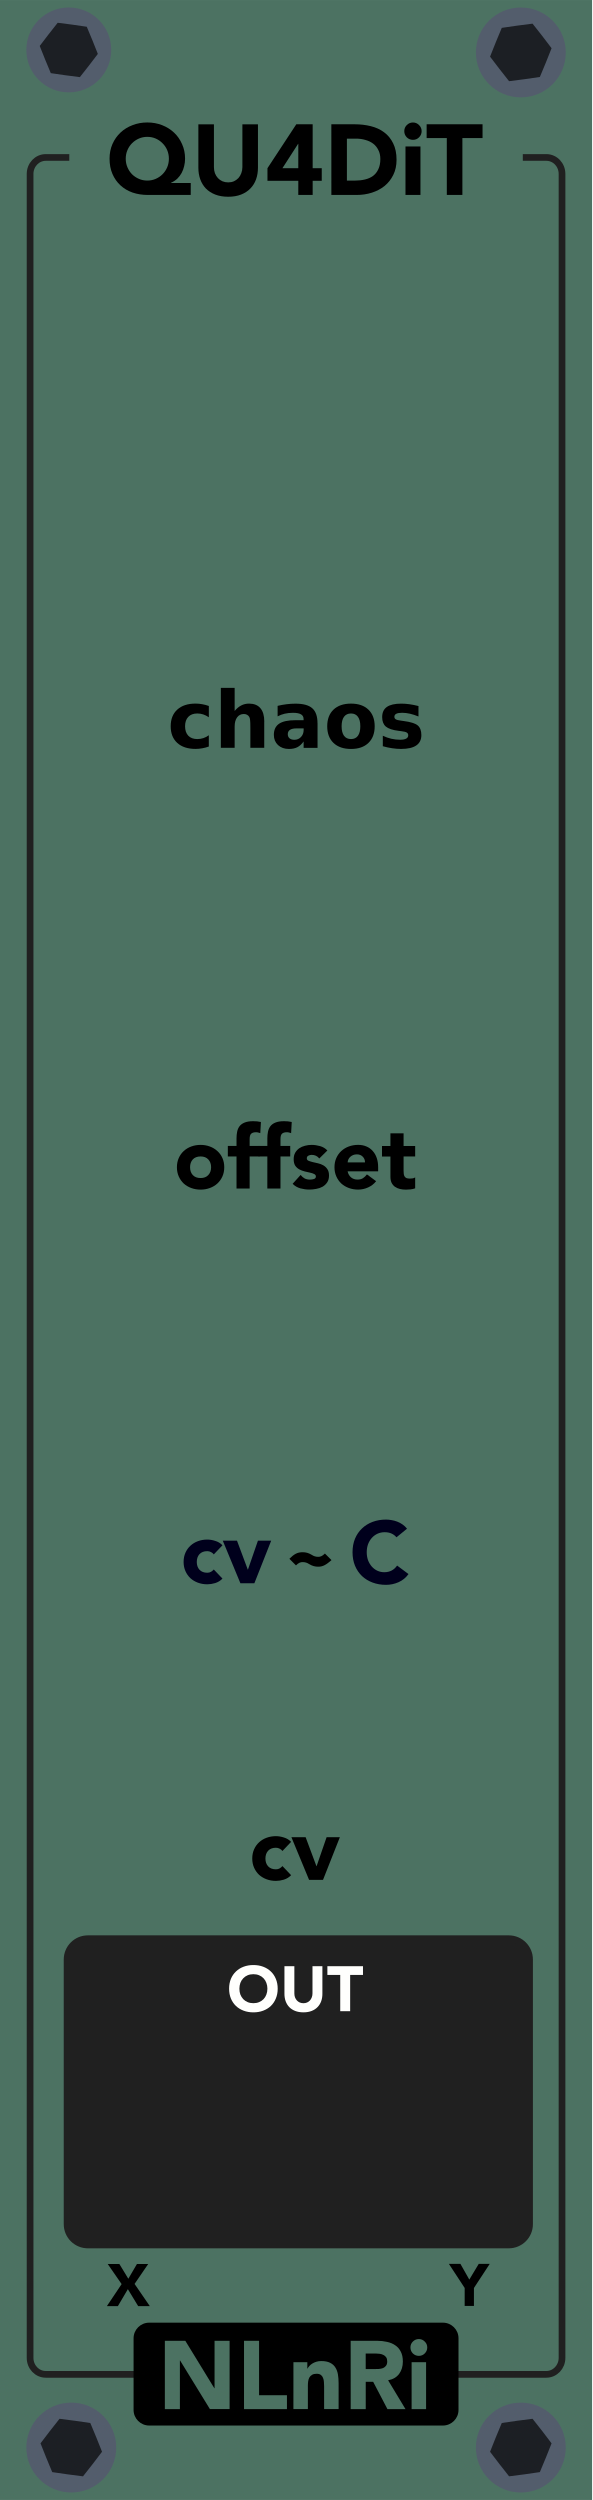
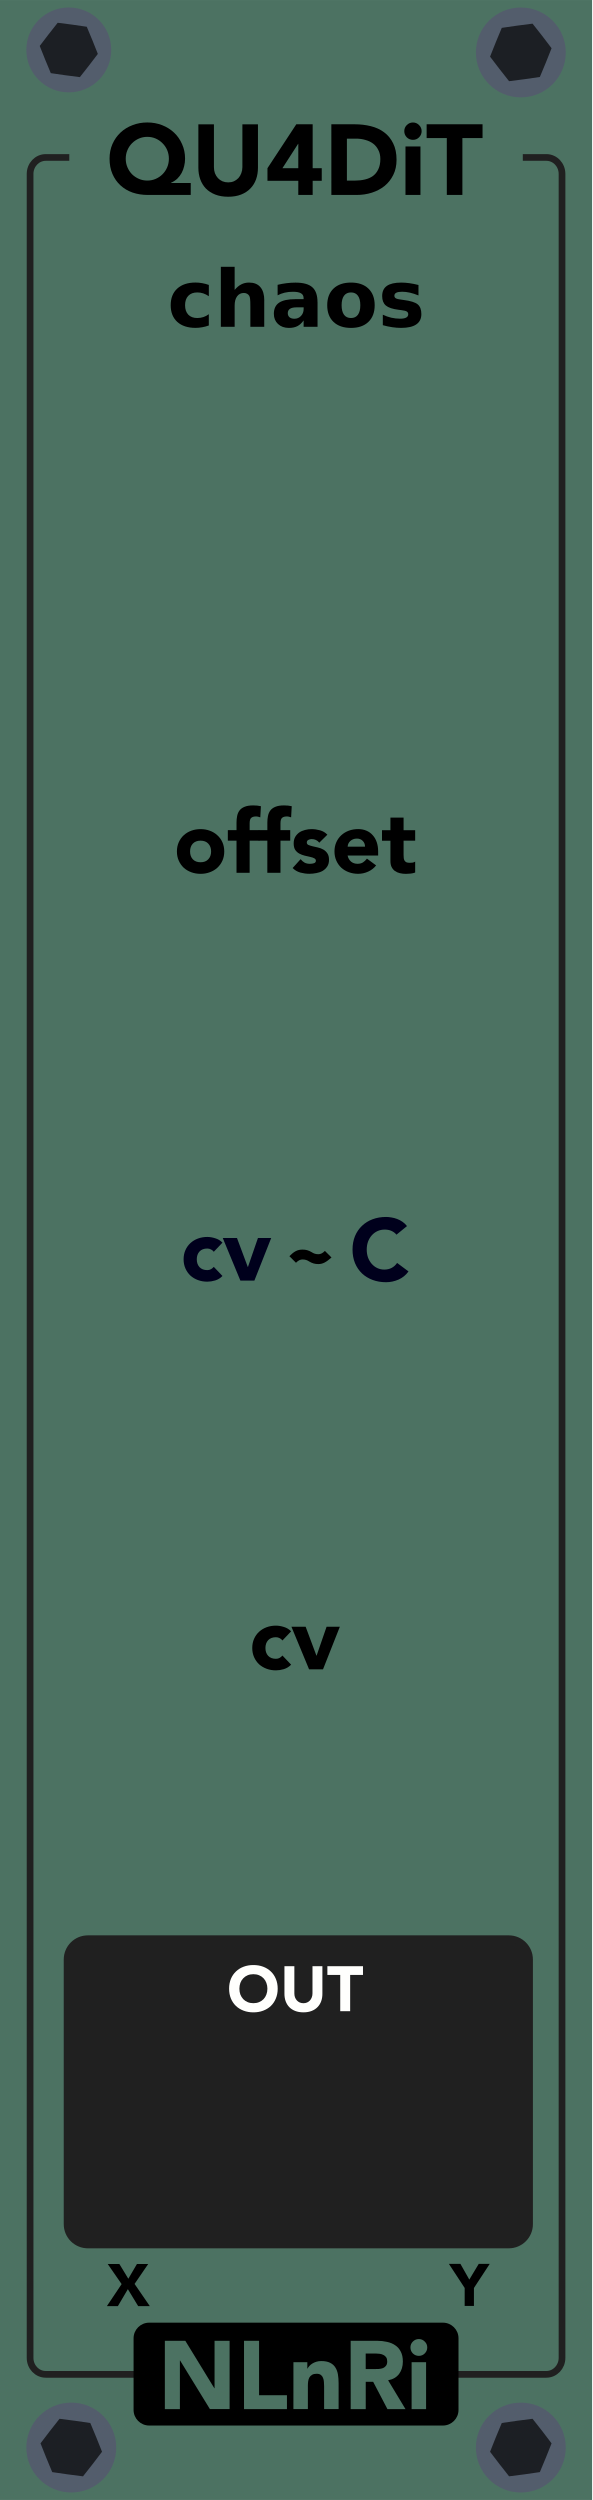
<svg xmlns="http://www.w3.org/2000/svg" width="90" height="380" viewBox="0 0 23.813 100.542" version="1.1" id="svg8">
  <defs id="defs2">
    <clipPath clipPathUnits="userSpaceOnUse" id="clipPath4669">
      <g id="use4671">
        <g id="g960" style="font-style:normal;font-weight:normal;font-size:5.644px;line-height:1.25;font-family:sans-serif;letter-spacing:0px;word-spacing:0px;fill:#000000;fill-opacity:1;stroke:none;stroke-width:0.141" transform="scale(0.9853819,1.014835)" aria-label="QU4DiT">
          <path id="path948" style="stroke-width:0.141" d="m 5.505,207.056 q -0.165,0.041 -0.328,0.058 -0.16,0.019 -0.328,0.019 -0.48,0 -0.772,-0.265 -0.289,-0.262 -0.314,-0.752 -0.066,0.011 -0.13,0.014 -0.061,0.006 -0.118,0.006 -0.433,0 -0.788,-0.143 -0.353,-0.143 -0.601,-0.416 -0.248,-0.273 -0.383,-0.67 -0.132,-0.397 -0.132,-0.907 0,-0.502 0.132,-0.898 0.132,-0.4 0.386,-0.683 0.243,-0.27 0.601,-0.413 0.361,-0.143 0.785,-0.143 0.441,0 0.791,0.146 0.353,0.143 0.598,0.411 0.251,0.276 0.383,0.675 0.135,0.4 0.135,0.907 0,0.752 -0.309,1.268 -0.306,0.515 -0.824,0.722 0.011,0.314 0.149,0.488 0.138,0.174 0.502,0.174 0.113,0 0.267,-0.036 0.157,-0.033 0.223,-0.061 h 0.074 z m -0.65,-3.056 q 0,-0.799 -0.358,-1.232 -0.358,-0.435 -0.978,-0.435 -0.626,0 -0.984,0.435 -0.355,0.433 -0.355,1.232 0,0.807 0.364,1.237 0.364,0.427 0.976,0.427 0.612,0 0.973,-0.427 0.364,-0.43 0.364,-1.237 z" />
          <path id="path950" style="stroke-width:0.141" d="m 9.377,204.403 q 0,0.446 -0.099,0.78 -0.096,0.331 -0.32,0.551 -0.212,0.209 -0.496,0.306 -0.284,0.097 -0.661,0.097 -0.386,0 -0.672,-0.102 -0.287,-0.102 -0.482,-0.3 -0.223,-0.226 -0.322,-0.546 -0.096,-0.32 -0.096,-0.785 v -2.455 H 6.773 v 2.483 q 0,0.333 0.044,0.526 0.047,0.193 0.154,0.35 0.121,0.179 0.328,0.27 0.209,0.091 0.502,0.091 0.295,0 0.502,-0.088 0.207,-0.091 0.331,-0.273 0.107,-0.157 0.152,-0.358 0.047,-0.204 0.047,-0.504 v -2.497 h 0.546 z" />
          <path id="path952" style="stroke-width:0.141" d="m 13.185,204.896 h -0.609 v 1.155 h -0.529 v -1.155 h -1.965 v -0.634 l 1.987,-2.315 h 0.507 v 2.508 h 0.609 z m -1.138,-0.441 v -1.852 l -1.59,1.852 z" />
          <path id="path954" style="stroke-width:0.141" d="m 17.482,204.003 q 0,0.559 -0.245,1.014 -0.243,0.455 -0.648,0.705 -0.281,0.174 -0.628,0.251 -0.344,0.077 -0.909,0.077 h -1.036 v -4.103 h 1.025 q 0.601,0 0.953,0.088 0.355,0.085 0.601,0.237 0.419,0.262 0.653,0.697 0.234,0.435 0.234,1.033 z m -0.57,-0.008 q 0,-0.482 -0.168,-0.813 -0.168,-0.331 -0.502,-0.521 -0.243,-0.138 -0.515,-0.19 -0.273,-0.055 -0.653,-0.055 h -0.513 v 3.166 h 0.513 q 0.394,0 0.686,-0.058 0.295,-0.058 0.54,-0.215 0.306,-0.196 0.457,-0.515 0.154,-0.32 0.154,-0.799 z" />
          <path id="path956" style="stroke-width:0.141" d="m 18.884,202.457 h -0.584 v -0.537 h 0.584 z m -0.033,3.594 h -0.518 v -3.078 h 0.518 z" />
          <path id="path958" style="stroke-width:0.141" d="M 22.85,202.432 H 21.384 v 3.618 h -0.546 v -3.618 h -1.466 v -0.485 h 3.478 z" />
        </g>
      </g>
    </clipPath>
  </defs>
  <g id="layer1" transform="translate(0,-196.4583)">
    <path style="opacity:1;vector-effect:none;fill:#4c7262;fill-opacity:1;fill-rule:evenodd;stroke:none;stroke-width:0.486;stroke-linecap:butt;stroke-linejoin:round;stroke-miterlimit:4;stroke-dasharray:none;stroke-dashoffset:0;stroke-opacity:1;paint-order:normal" d="M 0,196.458 H 23.812 V 297 H 0 Z" id="rect817" />
    <g aria-label="QU4DiT" style="font-style:normal;font-variant:normal;font-weight:800;font-stretch:normal;font-size:4.233px;line-height:1.25;font-family:Avenir;-inkscape-font-specification:'Avenir, Ultra-Bold';font-variant-ligatures:normal;font-variant-caps:normal;font-variant-numeric:normal;font-feature-settings:normal;text-align:start;letter-spacing:0px;word-spacing:0px;writing-mode:lr-tb;text-anchor:start;fill:#000000;fill-opacity:1;stroke:none;stroke-width:0.265" id="text956" transform="matrix(0.948391,0,0,0.948391,0.6144702,13.5585)">
      <path d="M 7.44,201.119 H 5.624 q -0.351,0 -0.652,-0.102 -0.296,-0.106 -0.512,-0.305 -0.216,-0.199 -0.339,-0.483 -0.123,-0.284 -0.123,-0.648 0,-0.339 0.123,-0.622 0.127,-0.284 0.343,-0.487 0.216,-0.203 0.508,-0.313 0.292,-0.114 0.627,-0.114 0.334,0 0.627,0.114 0.292,0.114 0.508,0.318 0.216,0.203 0.339,0.487 0.127,0.279 0.127,0.618 0,0.161 -0.038,0.313 -0.034,0.152 -0.106,0.288 -0.072,0.135 -0.186,0.246 -0.114,0.106 -0.267,0.174 v 0.008 h 0.838 z m -2.756,-1.537 q 0,0.195 0.072,0.364 0.072,0.169 0.195,0.296 0.127,0.123 0.292,0.195 0.165,0.072 0.356,0.072 0.191,0 0.356,-0.072 0.165,-0.072 0.288,-0.195 0.127,-0.127 0.199,-0.296 0.072,-0.169 0.072,-0.364 0,-0.195 -0.072,-0.364 -0.072,-0.169 -0.199,-0.292 -0.123,-0.127 -0.288,-0.199 -0.165,-0.072 -0.356,-0.072 -0.191,0 -0.356,0.072 -0.165,0.072 -0.292,0.199 -0.123,0.123 -0.195,0.292 -0.072,0.169 -0.072,0.364 z" style="font-style:normal;font-variant:normal;font-weight:800;font-stretch:normal;font-size:4.233px;font-family:Avenir;-inkscape-font-specification:'Avenir, Ultra-Bold';font-variant-ligatures:normal;font-variant-caps:normal;font-variant-numeric:normal;font-feature-settings:normal;text-align:start;writing-mode:lr-tb;text-anchor:start;fill:#000000;fill-opacity:1;stroke-width:0.265" id="path1113" />
      <path d="m 10.291,199.964 q 0,0.267 -0.08,0.491 -0.08,0.224 -0.241,0.389 -0.157,0.165 -0.394,0.258 -0.237,0.093 -0.546,0.093 -0.313,0 -0.55,-0.093 Q 8.242,201.009 8.081,200.844 7.925,200.679 7.844,200.455 7.764,200.23 7.764,199.964 v -1.841 h 0.66 v 1.816 q 0,0.14 0.042,0.258 0.047,0.119 0.127,0.207 0.08,0.085 0.191,0.135 0.114,0.047 0.246,0.047 0.131,0 0.241,-0.047 0.11,-0.051 0.19,-0.135 0.08,-0.089 0.123,-0.207 0.047,-0.119 0.047,-0.258 v -1.816 h 0.66 z" style="font-style:normal;font-variant:normal;font-weight:800;font-stretch:normal;font-size:4.233px;font-family:Avenir;-inkscape-font-specification:'Avenir, Ultra-Bold';font-variant-ligatures:normal;font-variant-caps:normal;font-variant-numeric:normal;font-feature-settings:normal;text-align:start;writing-mode:lr-tb;text-anchor:start;fill:#000000;fill-opacity:1;stroke-width:0.265" id="path1115" />
      <path d="m 12.002,200.518 h -1.308 v -0.533 l 1.223,-1.863 h 0.694 v 1.863 h 0.385 v 0.533 h -0.385 v 0.601 h -0.61 z m 0,-1.566 h -0.009 l -0.665,1.033 h 0.673 z" style="font-style:normal;font-variant:normal;font-weight:800;font-stretch:normal;font-size:4.233px;font-family:Avenir;-inkscape-font-specification:'Avenir, Ultra-Bold';font-variant-ligatures:normal;font-variant-caps:normal;font-variant-numeric:normal;font-feature-settings:normal;text-align:start;writing-mode:lr-tb;text-anchor:start;fill:#000000;fill-opacity:1;stroke-width:0.265" id="path1117" />
      <path d="m 13.403,198.122 h 0.991 q 0.36,0 0.682,0.08 0.326,0.08 0.567,0.262 0.241,0.178 0.381,0.466 0.144,0.288 0.144,0.699 0,0.364 -0.14,0.643 -0.135,0.275 -0.368,0.466 -0.233,0.186 -0.538,0.284 -0.305,0.097 -0.639,0.097 h -1.079 z m 0.66,2.388 h 0.343 q 0.229,0 0.423,-0.047 0.199,-0.047 0.343,-0.152 0.144,-0.11 0.224,-0.284 0.085,-0.178 0.085,-0.432 0,-0.22 -0.085,-0.381 -0.08,-0.165 -0.22,-0.271 -0.14,-0.106 -0.33,-0.157 -0.186,-0.055 -0.394,-0.055 h -0.389 z" style="font-style:normal;font-variant:normal;font-weight:800;font-stretch:normal;font-size:4.233px;font-family:Avenir;-inkscape-font-specification:'Avenir, Ultra-Bold';font-variant-ligatures:normal;font-variant-caps:normal;font-variant-numeric:normal;font-feature-settings:normal;text-align:start;writing-mode:lr-tb;text-anchor:start;fill:#000000;fill-opacity:1;stroke-width:0.265" id="path1119" />
      <path d="m 16.547,199.062 h 0.635 v 2.057 h -0.635 z m -0.051,-0.648 q 0,-0.152 0.106,-0.258 0.11,-0.11 0.262,-0.11 0.152,0 0.258,0.11 0.11,0.106 0.11,0.258 0,0.152 -0.11,0.262 -0.106,0.106 -0.258,0.106 -0.152,0 -0.262,-0.106 -0.106,-0.11 -0.106,-0.262 z" style="font-style:normal;font-variant:normal;font-weight:800;font-stretch:normal;font-size:4.233px;font-family:Avenir;-inkscape-font-specification:'Avenir, Ultra-Bold';font-variant-ligatures:normal;font-variant-caps:normal;font-variant-numeric:normal;font-feature-settings:normal;text-align:start;writing-mode:lr-tb;text-anchor:start;fill:#000000;fill-opacity:1;stroke-width:0.265" id="path1121" />
      <path d="m 18.299,198.706 h -0.855 v -0.584 h 2.371 v 0.584 h -0.855 v 2.413 h -0.66 z" style="font-style:normal;font-variant:normal;font-weight:800;font-stretch:normal;font-size:4.233px;font-family:Avenir;-inkscape-font-specification:'Avenir, Ultra-Bold';font-variant-ligatures:normal;font-variant-caps:normal;font-variant-numeric:normal;font-feature-settings:normal;text-align:start;writing-mode:lr-tb;text-anchor:start;fill:#000000;fill-opacity:1;stroke-width:0.265" id="path1123" />
    </g>
-     <g transform="translate(3.8265842e-8,-1.2097583e-6)" aria-label="offset" style="font-style:normal;font-variant:normal;font-weight:800;font-stretch:normal;font-size:3.528px;line-height:1.25;font-family:Avenir;-inkscape-font-specification:'Avenir, Ultra-Bold';font-variant-ligatures:normal;font-variant-caps:normal;font-variant-numeric:normal;font-feature-settings:normal;text-align:center;letter-spacing:0px;word-spacing:0px;writing-mode:lr-tb;text-anchor:middle;fill:#000000;fill-opacity:1;stroke:none;stroke-width:0.265" id="text956-1">
+     <g transform="translate(3.8265842e-8,-12.7)" aria-label="offset" style="font-style:normal;font-variant:normal;font-weight:800;font-stretch:normal;font-size:3.528px;line-height:1.25;font-family:Avenir;-inkscape-font-specification:'Avenir, Ultra-Bold';font-variant-ligatures:normal;font-variant-caps:normal;font-variant-numeric:normal;font-feature-settings:normal;text-align:center;letter-spacing:0px;word-spacing:0px;writing-mode:lr-tb;text-anchor:middle;fill:#000000;fill-opacity:1;stroke:none;stroke-width:0.265" id="text956-1">
      <path d="m 7.115,243.401 q 0,-0.205 0.074,-0.37 0.074,-0.166 0.201,-0.282 0.131,-0.12 0.303,-0.183 0.176,-0.064 0.374,-0.064 0.198,0 0.37,0.064 0.176,0.064 0.303,0.183 0.131,0.116 0.205,0.282 0.074,0.166 0.074,0.37 0,0.205 -0.074,0.37 -0.074,0.166 -0.205,0.286 -0.127,0.116 -0.303,0.18 -0.173,0.064 -0.37,0.064 -0.198,0 -0.374,-0.064 -0.173,-0.064 -0.303,-0.18 -0.127,-0.12 -0.201,-0.286 -0.074,-0.166 -0.074,-0.37 z m 0.529,0 q 0,0.194 0.109,0.314 0.113,0.12 0.314,0.12 0.201,0 0.31,-0.12 0.113,-0.12 0.113,-0.314 0,-0.194 -0.113,-0.314 -0.109,-0.12 -0.31,-0.12 -0.201,0 -0.314,0.12 -0.109,0.12 -0.109,0.314 z" style="fill:#000000;fill-opacity:1" id="path1129" />
      <path d="m 9.512,242.967 h -0.349 v -0.423 h 0.349 v -0.303 q 0,-0.141 0.025,-0.265 0.025,-0.127 0.095,-0.222 0.071,-0.095 0.201,-0.148 0.134,-0.057 0.349,-0.057 0.081,0 0.159,0.007 0.078,0.007 0.152,0.025 l -0.025,0.448 q -0.046,-0.018 -0.085,-0.025 -0.039,-0.011 -0.088,-0.011 -0.127,0 -0.191,0.057 -0.064,0.053 -0.064,0.222 v 0.272 h 0.392 v 0.423 h -0.392 v 1.291 H 9.512 Z" style="fill:#000000;fill-opacity:1" id="path1131" />
      <path d="m 10.752,242.967 h -0.349 v -0.423 h 0.349 v -0.303 q 0,-0.141 0.025,-0.265 0.025,-0.127 0.095,-0.222 0.071,-0.095 0.201,-0.148 0.134,-0.057 0.349,-0.057 0.081,0 0.159,0.007 0.078,0.007 0.152,0.025 l -0.025,0.448 q -0.046,-0.018 -0.085,-0.025 -0.039,-0.011 -0.088,-0.011 -0.127,0 -0.191,0.057 -0.064,0.053 -0.064,0.222 v 0.272 h 0.392 v 0.423 h -0.392 v 1.291 h -0.529 z" style="fill:#000000;fill-opacity:1" id="path1133" />
      <path d="m 12.841,243.048 q -0.116,-0.145 -0.307,-0.145 -0.067,0 -0.131,0.032 -0.064,0.032 -0.064,0.109 0,0.064 0.064,0.095 0.067,0.028 0.166,0.053 0.102,0.021 0.215,0.049 0.116,0.025 0.215,0.081 0.102,0.057 0.166,0.155 0.067,0.095 0.067,0.258 0,0.166 -0.074,0.275 -0.071,0.106 -0.183,0.173 -0.113,0.064 -0.254,0.088 -0.141,0.028 -0.279,0.028 -0.18,0 -0.363,-0.049 -0.183,-0.053 -0.31,-0.183 l 0.321,-0.356 q 0.074,0.092 0.162,0.141 0.092,0.046 0.212,0.046 0.092,0 0.166,-0.025 0.074,-0.028 0.074,-0.099 0,-0.067 -0.067,-0.099 -0.064,-0.035 -0.166,-0.056 -0.099,-0.025 -0.215,-0.049 -0.113,-0.028 -0.215,-0.081 -0.099,-0.053 -0.166,-0.148 -0.064,-0.099 -0.064,-0.261 0,-0.152 0.06,-0.261 0.064,-0.109 0.162,-0.18 0.102,-0.07 0.233,-0.102 0.131,-0.035 0.265,-0.035 0.169,0 0.342,0.049 0.173,0.049 0.293,0.176 z" style="fill:#000000;fill-opacity:1" id="path1135" />
      <path d="m 15.127,243.962 q -0.127,0.162 -0.321,0.25 -0.194,0.088 -0.402,0.088 -0.198,0 -0.374,-0.064 -0.173,-0.064 -0.303,-0.18 -0.127,-0.12 -0.201,-0.286 -0.074,-0.166 -0.074,-0.37 0,-0.205 0.074,-0.37 0.074,-0.166 0.201,-0.282 0.131,-0.12 0.303,-0.183 0.176,-0.064 0.374,-0.064 0.183,0 0.332,0.064 0.152,0.064 0.254,0.183 0.106,0.116 0.162,0.282 0.056,0.166 0.056,0.37 v 0.166 h -1.228 q 0.032,0.152 0.138,0.243 0.106,0.088 0.261,0.088 0.131,0 0.219,-0.056 0.092,-0.06 0.159,-0.152 z m -0.448,-0.755 q 0.004,-0.134 -0.088,-0.229 -0.092,-0.095 -0.236,-0.095 -0.088,0 -0.155,0.028 -0.067,0.028 -0.116,0.074 -0.046,0.042 -0.074,0.102 -0.025,0.056 -0.028,0.12 z" style="fill:#000000;fill-opacity:1" id="path1137" />
      <path d="m 16.697,242.967 h -0.466 v 0.572 q 0,0.07 0.007,0.131 0.007,0.056 0.032,0.099 0.025,0.042 0.074,0.067 0.053,0.021 0.138,0.021 0.042,0 0.109,-0.007 0.071,-0.011 0.106,-0.042 v 0.441 q -0.088,0.032 -0.183,0.042 -0.095,0.011 -0.187,0.011 -0.134,0 -0.247,-0.028 -0.113,-0.028 -0.198,-0.088 -0.085,-0.064 -0.134,-0.162 -0.046,-0.099 -0.046,-0.24 v -0.815 h -0.339 v -0.423 h 0.339 v -0.508 h 0.529 v 0.508 h 0.466 z" style="fill:#000000;fill-opacity:1" id="path1139" />
    </g>
-     <g transform="translate(3.8265842e-8,-1.2097583e-6)" aria-label="cv - C" style="font-style:normal;font-variant:normal;font-weight:800;font-stretch:normal;font-size:3.528px;line-height:1.25;font-family:Avenir;-inkscape-font-specification:'Avenir, Ultra-Bold';font-variant-ligatures:normal;font-variant-caps:normal;font-variant-numeric:normal;font-feature-settings:normal;text-align:center;letter-spacing:0px;word-spacing:0px;writing-mode:lr-tb;text-anchor:middle;fill:#202020;fill-opacity:1;stroke:none;stroke-width:0.265" id="text956-1-0">
+     <g transform="translate(3.8265842e-8,-12.17084)" aria-label="cv - C" style="font-style:normal;font-variant:normal;font-weight:800;font-stretch:normal;font-size:3.528px;line-height:1.25;font-family:Avenir;-inkscape-font-specification:'Avenir, Ultra-Bold';font-variant-ligatures:normal;font-variant-caps:normal;font-variant-numeric:normal;font-feature-settings:normal;text-align:center;letter-spacing:0px;word-spacing:0px;writing-mode:lr-tb;text-anchor:middle;fill:#202020;fill-opacity:1;stroke:none;stroke-width:0.265" id="text956-1-0">
      <path d="m 8.598,258.972 q -0.039,-0.057 -0.109,-0.092 -0.071,-0.039 -0.152,-0.039 -0.201,0 -0.314,0.12 -0.109,0.12 -0.109,0.314 0,0.194 0.109,0.314 0.113,0.12 0.314,0.12 0.088,0 0.152,-0.039 0.064,-0.039 0.109,-0.092 l 0.349,0.367 q -0.123,0.127 -0.293,0.18 -0.166,0.049 -0.318,0.049 -0.198,0 -0.374,-0.064 -0.173,-0.064 -0.303,-0.18 -0.127,-0.12 -0.201,-0.286 -0.074,-0.166 -0.074,-0.37 0,-0.205 0.074,-0.37 0.074,-0.166 0.201,-0.282 0.131,-0.12 0.303,-0.183 0.176,-0.064 0.374,-0.064 0.152,0 0.318,0.053 0.169,0.049 0.293,0.176 z" style="fill:#00001c;fill-opacity:1" id="path1142" />
      <path d="m 8.959,258.418 h 0.572 l 0.434,1.164 h 0.007 l 0.402,-1.164 h 0.533 l -0.677,1.714 H 9.668 Z" style="fill:#00001c;fill-opacity:1" id="path1144" />
      <path d="m 15.945,258.284 q -0.081,-0.099 -0.201,-0.152 -0.116,-0.053 -0.272,-0.053 -0.155,0 -0.289,0.06 -0.131,0.06 -0.229,0.169 -0.095,0.106 -0.152,0.254 -0.053,0.148 -0.053,0.321 0,0.176 0.053,0.325 0.056,0.145 0.152,0.254 0.095,0.106 0.222,0.166 0.131,0.06 0.279,0.06 0.169,0 0.3,-0.07 0.131,-0.071 0.215,-0.198 l 0.459,0.342 q -0.159,0.222 -0.402,0.328 -0.243,0.106 -0.501,0.106 -0.293,0 -0.54,-0.092 -0.247,-0.092 -0.427,-0.261 -0.18,-0.173 -0.282,-0.416 -0.099,-0.243 -0.099,-0.543 0,-0.3 0.099,-0.543 0.102,-0.243 0.282,-0.413 0.18,-0.173 0.427,-0.265 0.247,-0.092 0.54,-0.092 0.106,0 0.219,0.021 0.116,0.018 0.226,0.06 0.113,0.042 0.215,0.113 0.102,0.07 0.183,0.173 z" style="fill:#00001c;fill-opacity:1" id="path1148" />
    </g>
-     <g transform="translate(3.8265842e-8,-1.2097583e-6)" aria-label="cv" style="font-style:normal;font-variant:normal;font-weight:800;font-stretch:normal;font-size:3.528px;line-height:1.25;font-family:Avenir;-inkscape-font-specification:'Avenir, Ultra-Bold';font-variant-ligatures:normal;font-variant-caps:normal;font-variant-numeric:normal;font-feature-settings:normal;text-align:center;letter-spacing:0px;word-spacing:0px;writing-mode:lr-tb;text-anchor:middle;fill:#000000;fill-opacity:1;stroke:none;stroke-width:0.265" id="text956-1-0-2">
+     <g transform="translate(3.8265842e-8,-8.466668)" aria-label="cv" style="font-style:normal;font-variant:normal;font-weight:800;font-stretch:normal;font-size:3.528px;line-height:1.25;font-family:Avenir;-inkscape-font-specification:'Avenir, Ultra-Bold';font-variant-ligatures:normal;font-variant-caps:normal;font-variant-numeric:normal;font-feature-settings:normal;text-align:center;letter-spacing:0px;word-spacing:0px;writing-mode:lr-tb;text-anchor:middle;fill:#000000;fill-opacity:1;stroke:none;stroke-width:0.265" id="text956-1-0-2">
      <path d="m 11.359,270.9 q -0.039,-0.056 -0.109,-0.092 -0.071,-0.039 -0.152,-0.039 -0.201,0 -0.314,0.12 -0.109,0.12 -0.109,0.314 0,0.194 0.109,0.314 0.113,0.12 0.314,0.12 0.088,0 0.152,-0.039 0.064,-0.039 0.109,-0.092 l 0.349,0.367 q -0.123,0.127 -0.293,0.18 -0.166,0.049 -0.318,0.049 -0.198,0 -0.374,-0.064 -0.173,-0.064 -0.303,-0.18 -0.127,-0.12 -0.201,-0.286 -0.074,-0.166 -0.074,-0.37 0,-0.205 0.074,-0.37 0.074,-0.166 0.201,-0.282 0.131,-0.12 0.303,-0.183 0.176,-0.064 0.374,-0.064 0.152,0 0.318,0.053 0.169,0.049 0.293,0.176 z" style="fill:#000000;fill-opacity:1" id="path1151" />
      <path d="m 11.72,270.346 h 0.572 l 0.434,1.164 h 0.007 l 0.402,-1.164 h 0.533 l -0.677,1.714 h -0.561 z" style="fill:#000000;fill-opacity:1" id="path1153" />
    </g>
    <g style="display:inline" id="g4223-8" transform="matrix(1.445964,0,0,1.447126,0.1368602,292.6297)">
      <ellipse transform="scale(1,-1)" ry="1.249" rx="1.25" cy="-1.563" cx="1.888" id="path526-0" style="fill:#535d6c;stroke-width:0.324" />
      <path d="M 2.481,2.024 2.214,2.363 1.786,2.308 1.358,2.246 1.192,1.847 1.032,1.446 1.294,1.103 1.561,0.764 1.99,0.819 2.417,0.881 2.583,1.279 2.743,1.68 Z" id="path530-2" style="fill:#1c1f24;stroke-width:0.265" />
    </g>
    <g style="display:inline" id="g4223-8-9" transform="matrix(1.445964,0,0,-1.447126,18.21669,297.1542)">
      <ellipse transform="scale(1,-1)" ry="1.249" rx="1.25" cy="-1.563" cx="1.888" id="path526-0-0" style="fill:#535d6c;stroke-width:0.324" />
      <path d="M 2.481,2.024 2.214,2.363 1.786,2.308 1.358,2.246 1.192,1.847 1.032,1.446 1.294,1.103 1.561,0.764 1.99,0.819 2.417,0.881 2.583,1.279 2.743,1.68 Z" id="path530-2-5" style="fill:#1c1f24;stroke-width:0.265" />
    </g>
    <g style="display:inline" id="g4223-8-2" transform="matrix(1.365988,0,0,1.367086,0.1878266,196.3288)">
      <ellipse transform="scale(1,-1)" ry="1.249" rx="1.25" cy="-1.563" cx="1.888" id="path526-0-2" style="fill:#535d6c;stroke-width:0.324" />
      <path d="M 2.481,2.024 2.214,2.363 1.786,2.308 1.358,2.246 1.192,1.847 1.032,1.446 1.294,1.103 1.561,0.764 1.99,0.819 2.417,0.881 2.583,1.279 2.743,1.68 Z" id="path530-2-7" style="fill:#1c1f24;stroke-width:0.265" />
    </g>
    <g style="display:inline" id="g4223-8-9-3" transform="matrix(1.445964,0,0,-1.447126,18.21669,200.8282)">
      <ellipse transform="scale(1,-1)" ry="1.249" rx="1.25" cy="-1.563" cx="1.888" id="path526-0-0-7" style="fill:#535d6c;stroke-width:0.324" />
      <path d="M 2.481,2.024 2.214,2.363 1.786,2.308 1.358,2.246 1.192,1.847 1.032,1.446 1.294,1.103 1.561,0.764 1.99,0.819 2.417,0.881 2.583,1.279 2.743,1.68 Z" id="path530-2-5-9" style="fill:#1c1f24;stroke-width:0.265" />
    </g>
    <rect style="fill:#202020;fill-opacity:1;stroke:#202020;stroke-width:0.295;stroke-opacity:1" id="rect2318" width="18.574" height="12.292" x="2.711" y="274.44" ry="0.823" />
-     <g aria-label="chaos" style="font-style:normal;font-variant:normal;font-weight:bold;font-stretch:normal;font-size:3.175px;line-height:1.25;font-family:sans-serif;-inkscape-font-specification:'sans-serif, Bold';font-variant-ligatures:normal;font-variant-caps:normal;font-variant-numeric:normal;font-feature-settings:normal;text-align:center;letter-spacing:0px;word-spacing:0px;writing-mode:lr-tb;text-anchor:middle;fill:#000000;fill-opacity:1;stroke:none;stroke-width:0.265" id="text2415" transform="translate(3.8265842e-8,-0.5291679)">
+     <g aria-label="chaos" style="font-style:normal;font-variant:normal;font-weight:bold;font-stretch:normal;font-size:3.175px;line-height:1.25;font-family:sans-serif;-inkscape-font-specification:'sans-serif, Bold';font-variant-ligatures:normal;font-variant-caps:normal;font-variant-numeric:normal;font-feature-settings:normal;text-align:center;letter-spacing:0px;word-spacing:0px;writing-mode:lr-tb;text-anchor:middle;fill:#000000;fill-opacity:1;stroke:none;stroke-width:0.265" id="text2415" transform="translate(3.8265842e-8,-17.46251)">
      <path d="m 8.399,225.38 v 0.453 q -0.113,-0.077 -0.228,-0.115 -0.113,-0.037 -0.236,-0.037 -0.233,0 -0.363,0.136 -0.129,0.135 -0.129,0.378 0,0.243 0.129,0.38 0.13,0.135 0.363,0.135 0.13,0 0.246,-0.039 0.118,-0.039 0.217,-0.115 v 0.454 q -0.13,0.048 -0.265,0.071 -0.133,0.025 -0.268,0.025 -0.47,0 -0.735,-0.24 -0.265,-0.242 -0.265,-0.671 0,-0.429 0.265,-0.67 0.265,-0.242 0.735,-0.242 0.136,0 0.268,0.025 0.133,0.023 0.265,0.071 z" style="font-style:normal;font-variant:normal;font-weight:bold;font-stretch:normal;font-size:3.175px;font-family:sans-serif;-inkscape-font-specification:'sans-serif, Bold';font-variant-ligatures:normal;font-variant-caps:normal;font-variant-numeric:normal;font-feature-settings:normal;text-align:center;writing-mode:lr-tb;text-anchor:middle;fill:#000000;fill-opacity:1;stroke-width:0.265" id="path2417" />
      <path d="m 10.627,226.005 v 1.057 h -0.558 v -0.172 -0.634 q 0,-0.228 -0.011,-0.313 -0.009,-0.085 -0.034,-0.126 -0.033,-0.054 -0.088,-0.084 -0.056,-0.031 -0.127,-0.031 -0.174,0 -0.273,0.135 -0.099,0.133 -0.099,0.371 V 227.062 H 8.882 v -2.412 h 0.555 v 0.93 q 0.126,-0.152 0.267,-0.223 0.141,-0.073 0.312,-0.073 0.301,0 0.456,0.184 0.157,0.184 0.157,0.536 z" style="font-style:normal;font-variant:normal;font-weight:bold;font-stretch:normal;font-size:3.175px;font-family:sans-serif;-inkscape-font-specification:'sans-serif, Bold';font-variant-ligatures:normal;font-variant-caps:normal;font-variant-numeric:normal;font-feature-settings:normal;text-align:center;writing-mode:lr-tb;text-anchor:middle;fill:#000000;fill-opacity:1;stroke-width:0.265" id="path2419" />
      <path d="m 11.923,226.281 q -0.174,0 -0.262,0.059 -0.087,0.059 -0.087,0.174 0,0.105 0.07,0.166 0.071,0.059 0.197,0.059 0.157,0 0.264,-0.112 0.107,-0.113 0.107,-0.282 v -0.064 z m 0.848,-0.209 v 0.991 h -0.56 v -0.257 q -0.112,0.158 -0.251,0.231 -0.14,0.071 -0.34,0.071 -0.27,0 -0.439,-0.157 -0.167,-0.158 -0.167,-0.409 0,-0.305 0.209,-0.448 0.211,-0.143 0.66,-0.143 h 0.327 v -0.043 q 0,-0.132 -0.104,-0.192 -0.104,-0.062 -0.324,-0.062 -0.178,0 -0.332,0.036 -0.153,0.036 -0.285,0.107 v -0.423 q 0.178,-0.043 0.358,-0.065 0.18,-0.023 0.36,-0.023 0.47,0 0.677,0.186 0.209,0.184 0.209,0.602 z" style="font-style:normal;font-variant:normal;font-weight:bold;font-stretch:normal;font-size:3.175px;font-family:sans-serif;-inkscape-font-specification:'sans-serif, Bold';font-variant-ligatures:normal;font-variant-caps:normal;font-variant-numeric:normal;font-feature-settings:normal;text-align:center;writing-mode:lr-tb;text-anchor:middle;fill:#000000;fill-opacity:1;stroke-width:0.265" id="path2421" />
      <path d="m 14.117,225.681 q -0.184,0 -0.282,0.133 -0.096,0.132 -0.096,0.381 0,0.25 0.096,0.383 0.098,0.132 0.282,0.132 0.181,0 0.278,-0.132 0.096,-0.133 0.096,-0.383 0,-0.25 -0.096,-0.381 -0.096,-0.133 -0.278,-0.133 z m 0,-0.397 q 0.448,0 0.699,0.242 0.253,0.242 0.253,0.67 0,0.428 -0.253,0.67 -0.251,0.242 -0.699,0.242 -0.45,0 -0.704,-0.242 -0.253,-0.242 -0.253,-0.67 0,-0.428 0.253,-0.67 0.254,-0.242 0.704,-0.242 z" style="font-style:normal;font-variant:normal;font-weight:bold;font-stretch:normal;font-size:3.175px;font-family:sans-serif;-inkscape-font-specification:'sans-serif, Bold';font-variant-ligatures:normal;font-variant-caps:normal;font-variant-numeric:normal;font-feature-settings:normal;text-align:center;writing-mode:lr-tb;text-anchor:middle;fill:#000000;fill-opacity:1;stroke-width:0.265" id="path2423" />
      <path d="m 16.83,225.38 v 0.422 q -0.178,-0.074 -0.344,-0.112 -0.166,-0.037 -0.313,-0.037 -0.158,0 -0.236,0.04 -0.076,0.039 -0.076,0.121 0,0.067 0.057,0.102 0.059,0.036 0.209,0.053 l 0.098,0.014 q 0.426,0.054 0.574,0.178 0.147,0.124 0.147,0.389 0,0.278 -0.205,0.417 -0.205,0.14 -0.611,0.14 -0.172,0 -0.357,-0.028 -0.183,-0.026 -0.377,-0.081 v -0.422 q 0.166,0.081 0.34,0.121 0.175,0.04 0.355,0.04 0.163,0 0.245,-0.045 0.082,-0.045 0.082,-0.133 0,-0.074 -0.057,-0.11 -0.056,-0.037 -0.225,-0.057 l -0.098,-0.012 q -0.371,-0.046 -0.519,-0.172 -0.149,-0.126 -0.149,-0.381 0,-0.276 0.189,-0.409 0.189,-0.133 0.58,-0.133 0.153,0 0.322,0.023 0.169,0.023 0.367,0.073 z" style="font-style:normal;font-variant:normal;font-weight:bold;font-stretch:normal;font-size:3.175px;font-family:sans-serif;-inkscape-font-specification:'sans-serif, Bold';font-variant-ligatures:normal;font-variant-caps:normal;font-variant-numeric:normal;font-feature-settings:normal;text-align:center;writing-mode:lr-tb;text-anchor:middle;fill:#000000;fill-opacity:1;stroke-width:0.265" id="path2425" />
    </g>
    <path style="fill:none;fill-opacity:1;stroke:#202020;stroke-width:0.27;stroke-opacity:1" d="m 21.026,202.79 h 0.944 c 0.351,0 0.633,0.295 0.633,0.662 v 87.834 c 0,0.366 -0.282,0.662 -0.633,0.662 H 1.843 c -0.351,0 -0.633,-0.295 -0.633,-0.662 v -87.834 c 0,-0.366 0.282,-0.662 0.633,-0.662 v 0 h 0.944" id="path2675" />
    <g aria-label="OUT" style="font-style:normal;font-variant:normal;font-weight:800;font-stretch:normal;font-size:3.175px;line-height:1.25;font-family:Avenir;-inkscape-font-specification:'Avenir, Ultra-Bold';font-variant-ligatures:normal;font-variant-caps:normal;font-variant-numeric:normal;font-feature-settings:normal;text-align:center;letter-spacing:0px;word-spacing:0px;writing-mode:lr-tb;text-anchor:middle;fill:#fffffd;fill-opacity:1;stroke:none;stroke-width:0.265" id="text956-1-0-2-4" transform="matrix(0.8054794,0,0,0.8054794,2.319816,53.53157)">
      <path d="m 8.559,276.737 q 0,-0.27 0.089,-0.489 0.092,-0.219 0.254,-0.371 0.162,-0.156 0.384,-0.238 0.222,-0.083 0.486,-0.083 0.264,0 0.486,0.083 0.222,0.083 0.384,0.238 0.162,0.152 0.251,0.371 0.092,0.219 0.092,0.489 0,0.27 -0.092,0.489 -0.089,0.219 -0.251,0.375 -0.162,0.152 -0.384,0.235 -0.222,0.083 -0.486,0.083 -0.264,0 -0.486,-0.083 -0.222,-0.083 -0.384,-0.235 -0.162,-0.156 -0.254,-0.375 -0.089,-0.219 -0.089,-0.489 z m 0.514,0 q 0,0.159 0.048,0.292 0.051,0.13 0.143,0.229 0.092,0.095 0.219,0.149 0.13,0.054 0.289,0.054 0.159,0 0.286,-0.054 0.13,-0.054 0.222,-0.149 0.092,-0.098 0.14,-0.229 0.051,-0.133 0.051,-0.292 0,-0.156 -0.051,-0.289 -0.048,-0.133 -0.14,-0.229 -0.092,-0.098 -0.222,-0.152 -0.127,-0.054 -0.286,-0.054 -0.159,0 -0.289,0.054 -0.127,0.054 -0.219,0.152 -0.092,0.095 -0.143,0.229 -0.048,0.133 -0.048,0.289 z" id="path1156" style="fill:#fffffd;fill-opacity:1" />
      <path d="m 13.217,276.994 q 0,0.2 -0.06,0.368 -0.06,0.168 -0.181,0.292 -0.117,0.124 -0.295,0.194 -0.178,0.07 -0.41,0.07 -0.235,0 -0.413,-0.07 -0.178,-0.07 -0.298,-0.194 -0.117,-0.124 -0.178,-0.292 -0.06,-0.168 -0.06,-0.368 v -1.381 h 0.495 v 1.362 q 0,0.105 0.032,0.194 0.035,0.089 0.095,0.156 0.06,0.064 0.143,0.102 0.086,0.035 0.184,0.035 0.098,0 0.181,-0.035 0.083,-0.038 0.143,-0.102 0.06,-0.067 0.092,-0.156 0.035,-0.089 0.035,-0.194 v -1.362 h 0.495 z" id="path1158" style="fill:#fffffd;fill-opacity:1" />
      <path d="m 14.107,276.051 h -0.641 v -0.438 h 1.778 v 0.438 h -0.641 v 1.81 h -0.495 z" id="path1160" style="fill:#fffffd;fill-opacity:1" />
    </g>
    <g aria-label="X" style="font-style:normal;font-variant:normal;font-weight:800;font-stretch:normal;font-size:3.175px;line-height:1.25;font-family:Avenir;-inkscape-font-specification:'Avenir, Ultra-Bold';font-variant-ligatures:normal;font-variant-caps:normal;font-variant-numeric:normal;font-feature-settings:normal;text-align:center;letter-spacing:0px;word-spacing:0px;writing-mode:lr-tb;text-anchor:middle;fill:#000000;fill-opacity:1;stroke:none;stroke-width:0.265" id="text956-1-0-2-4-8" transform="matrix(0.7531856,0,0,0.7531856,0.3650243,72.17648)">
      <path d="m 6.01,286.97 -0.743,-1.073 h 0.622 l 0.479,0.787 0.46,-0.787 h 0.6 l -0.727,1.064 0.813,1.184 h -0.622 l -0.549,-0.905 -0.533,0.905 h -0.587 z" id="path1163" style="fill:#000000;fill-opacity:1" />
    </g>
    <g aria-label="Y" style="font-style:normal;font-variant:normal;font-weight:800;font-stretch:normal;font-size:3.175px;line-height:1.25;font-family:Avenir;-inkscape-font-specification:'Avenir, Ultra-Bold';font-variant-ligatures:normal;font-variant-caps:normal;font-variant-numeric:normal;font-feature-settings:normal;text-align:center;letter-spacing:0px;word-spacing:0px;writing-mode:lr-tb;text-anchor:middle;fill:#000000;fill-opacity:1;stroke:none;stroke-width:0.265" id="text956-1-0-2-4-8-5" transform="matrix(0.7531856,0,0,0.7531856,5.642389,72.17648)">
      <path d="m 17.321,287.177 -0.845,-1.289 h 0.616 l 0.476,0.841 0.505,-0.841 h 0.587 l -0.845,1.289 v 0.959 h -0.495 z" id="path1166" style="fill:#000000;fill-opacity:1" />
    </g>
    <g id="g921" transform="translate(5.2622475e-8,45.20835)">
      <rect style="fill:#000000;fill-opacity:1;stroke:none;stroke-width:0.172;stroke-opacity:1" id="rect883" width="13.068" height="4.137" x="5.372" y="244.661" ry="0.628" />
      <g aria-label="NLnRi" style="font-style:normal;font-variant:normal;font-weight:800;font-stretch:normal;font-size:3.881px;line-height:1.25;font-family:Avenir;-inkscape-font-specification:'Avenir, Ultra-Bold';font-variant-ligatures:normal;font-variant-caps:normal;font-variant-numeric:normal;font-feature-settings:normal;text-align:start;letter-spacing:0px;word-spacing:0px;writing-mode:lr-tb;text-anchor:start;fill:#4c7262;fill-opacity:1;stroke:none;stroke-width:0.265" id="text881">
        <path d="m 6.63,245.39 h 0.823 l 1.168,1.909 h 0.008 v -1.909 h 0.605 v 2.747 H 8.442 L 7.243,246.182 h -0.008 v 1.956 H 6.63 Z" style="font-style:normal;font-variant:normal;font-weight:800;font-stretch:normal;font-size:3.881px;font-family:Avenir;-inkscape-font-specification:'Avenir, Ultra-Bold';font-variant-ligatures:normal;font-variant-caps:normal;font-variant-numeric:normal;font-feature-settings:normal;text-align:start;writing-mode:lr-tb;text-anchor:start;fill:#4c7262;fill-opacity:1;stroke-width:0.265" id="path878" />
        <path d="m 9.814,245.39 h 0.605 v 2.189 h 1.121 v 0.559 H 9.814 Z" style="font-style:normal;font-variant:normal;font-weight:800;font-stretch:normal;font-size:3.881px;font-family:Avenir;-inkscape-font-specification:'Avenir, Ultra-Bold';font-variant-ligatures:normal;font-variant-caps:normal;font-variant-numeric:normal;font-feature-settings:normal;text-align:start;writing-mode:lr-tb;text-anchor:start;fill:#4c7262;fill-opacity:1;stroke-width:0.265" id="path880" />
        <path d="m 11.801,246.252 h 0.559 v 0.256 h 0.008 q 0.027,-0.054 0.078,-0.109 0.05,-0.054 0.12,-0.097 0.07,-0.043 0.159,-0.07 0.089,-0.027 0.194,-0.027 0.221,0 0.357,0.07 0.136,0.066 0.21,0.186 0.078,0.12 0.105,0.283 0.027,0.163 0.027,0.353 v 1.04 H 13.035 v -0.924 q 0,-0.082 -0.008,-0.167 -0.004,-0.089 -0.035,-0.163 -0.027,-0.074 -0.089,-0.12 -0.058,-0.047 -0.171,-0.047 -0.113,0 -0.182,0.043 -0.07,0.039 -0.109,0.109 -0.035,0.066 -0.047,0.151 -0.012,0.085 -0.012,0.179 v 0.939 h -0.582 z" style="font-style:normal;font-variant:normal;font-weight:800;font-stretch:normal;font-size:3.881px;font-family:Avenir;-inkscape-font-specification:'Avenir, Ultra-Bold';font-variant-ligatures:normal;font-variant-caps:normal;font-variant-numeric:normal;font-feature-settings:normal;text-align:start;writing-mode:lr-tb;text-anchor:start;fill:#4c7262;fill-opacity:1;stroke-width:0.265" id="path882" />
        <path d="m 14.103,245.39 h 1.063 q 0.21,0 0.396,0.043 0.19,0.039 0.33,0.136 0.144,0.093 0.225,0.256 0.085,0.159 0.085,0.4 0,0.291 -0.151,0.497 -0.151,0.202 -0.442,0.256 l 0.699,1.16 h -0.726 l -0.574,-1.098 h -0.299 v 1.098 h -0.605 z m 0.605,1.137 h 0.357 q 0.081,0 0.171,-0.004 0.093,-0.008 0.167,-0.035 0.074,-0.031 0.12,-0.093 0.05,-0.062 0.05,-0.175 0,-0.105 -0.043,-0.167 -0.043,-0.062 -0.109,-0.093 -0.066,-0.035 -0.151,-0.047 -0.085,-0.012 -0.167,-0.012 h -0.396 z" style="font-style:normal;font-variant:normal;font-weight:800;font-stretch:normal;font-size:3.881px;font-family:Avenir;-inkscape-font-specification:'Avenir, Ultra-Bold';font-variant-ligatures:normal;font-variant-caps:normal;font-variant-numeric:normal;font-feature-settings:normal;text-align:start;writing-mode:lr-tb;text-anchor:start;fill:#4c7262;fill-opacity:1;stroke-width:0.265" id="path884" />
        <path d="m 16.554,246.252 h 0.582 v 1.886 H 16.554 Z m -0.047,-0.594 q 0,-0.14 0.097,-0.237 0.101,-0.101 0.241,-0.101 0.14,0 0.237,0.101 0.101,0.097 0.101,0.237 0,0.14 -0.101,0.241 -0.097,0.097 -0.237,0.097 -0.14,0 -0.241,-0.097 -0.097,-0.101 -0.097,-0.241 z" style="font-style:normal;font-variant:normal;font-weight:800;font-stretch:normal;font-size:3.881px;font-family:Avenir;-inkscape-font-specification:'Avenir, Ultra-Bold';font-variant-ligatures:normal;font-variant-caps:normal;font-variant-numeric:normal;font-feature-settings:normal;text-align:start;writing-mode:lr-tb;text-anchor:start;fill:#4c7262;fill-opacity:1;stroke-width:0.265" id="path886" />
      </g>
    </g>
-     <g transform="matrix(0.2645833,0,0,0.2645833,-45.9084,196.1779)" id="g4">
+     <g transform="matrix(0.2645833,0,0,0.2645833,-45.9084,184.0069)" id="g4">
      <path d="m 221.9,239.2 c -0.5,0 -0.9,-0.1 -1.4,-0.4 -0.3,-0.2 -0.6,-0.3 -1,-0.3 -0.3,0 -0.6,0.1 -1,0.5 l -1,-1 c 0.7,-0.7 1.2,-1 2,-1 0.5,0 0.9,0.1 1.4,0.4 0.3,0.2 0.6,0.3 1,0.3 0.3,0 0.6,-0.1 1,-0.5 l 1,1 c -0.8,0.7 -1.3,1 -2,1 z" id="path2" />
    </g>
  </g>
</svg>
